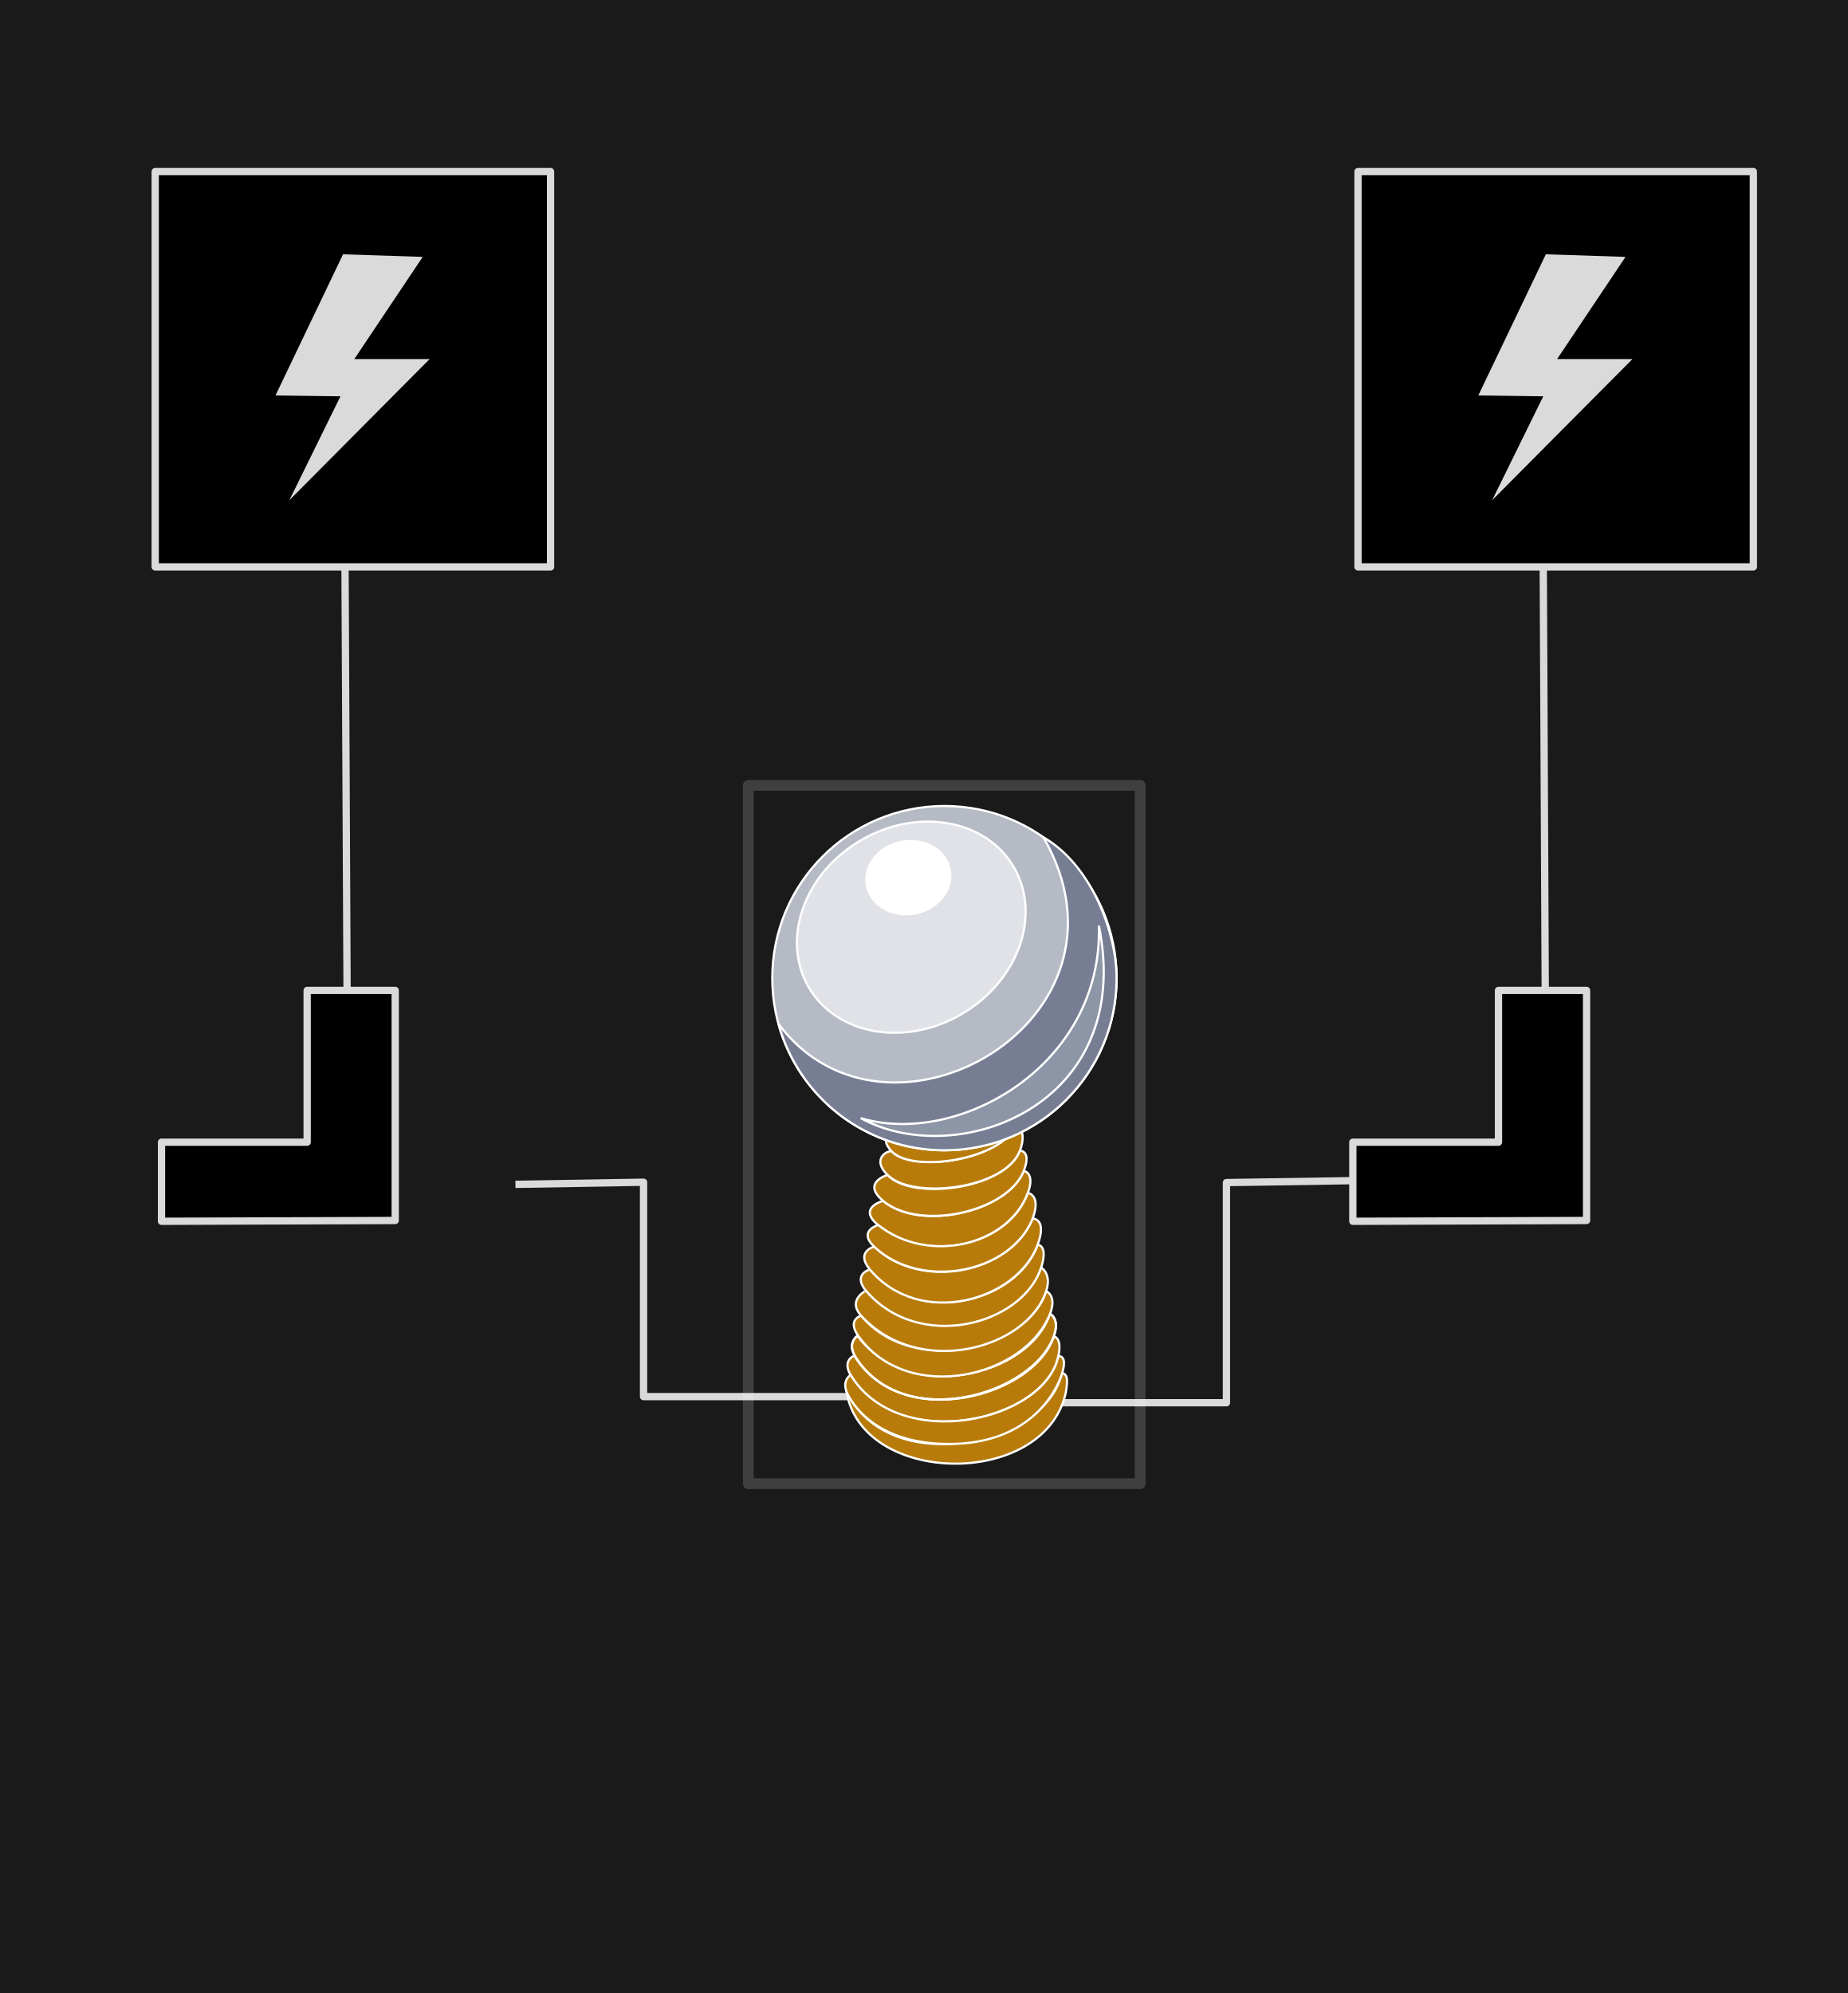
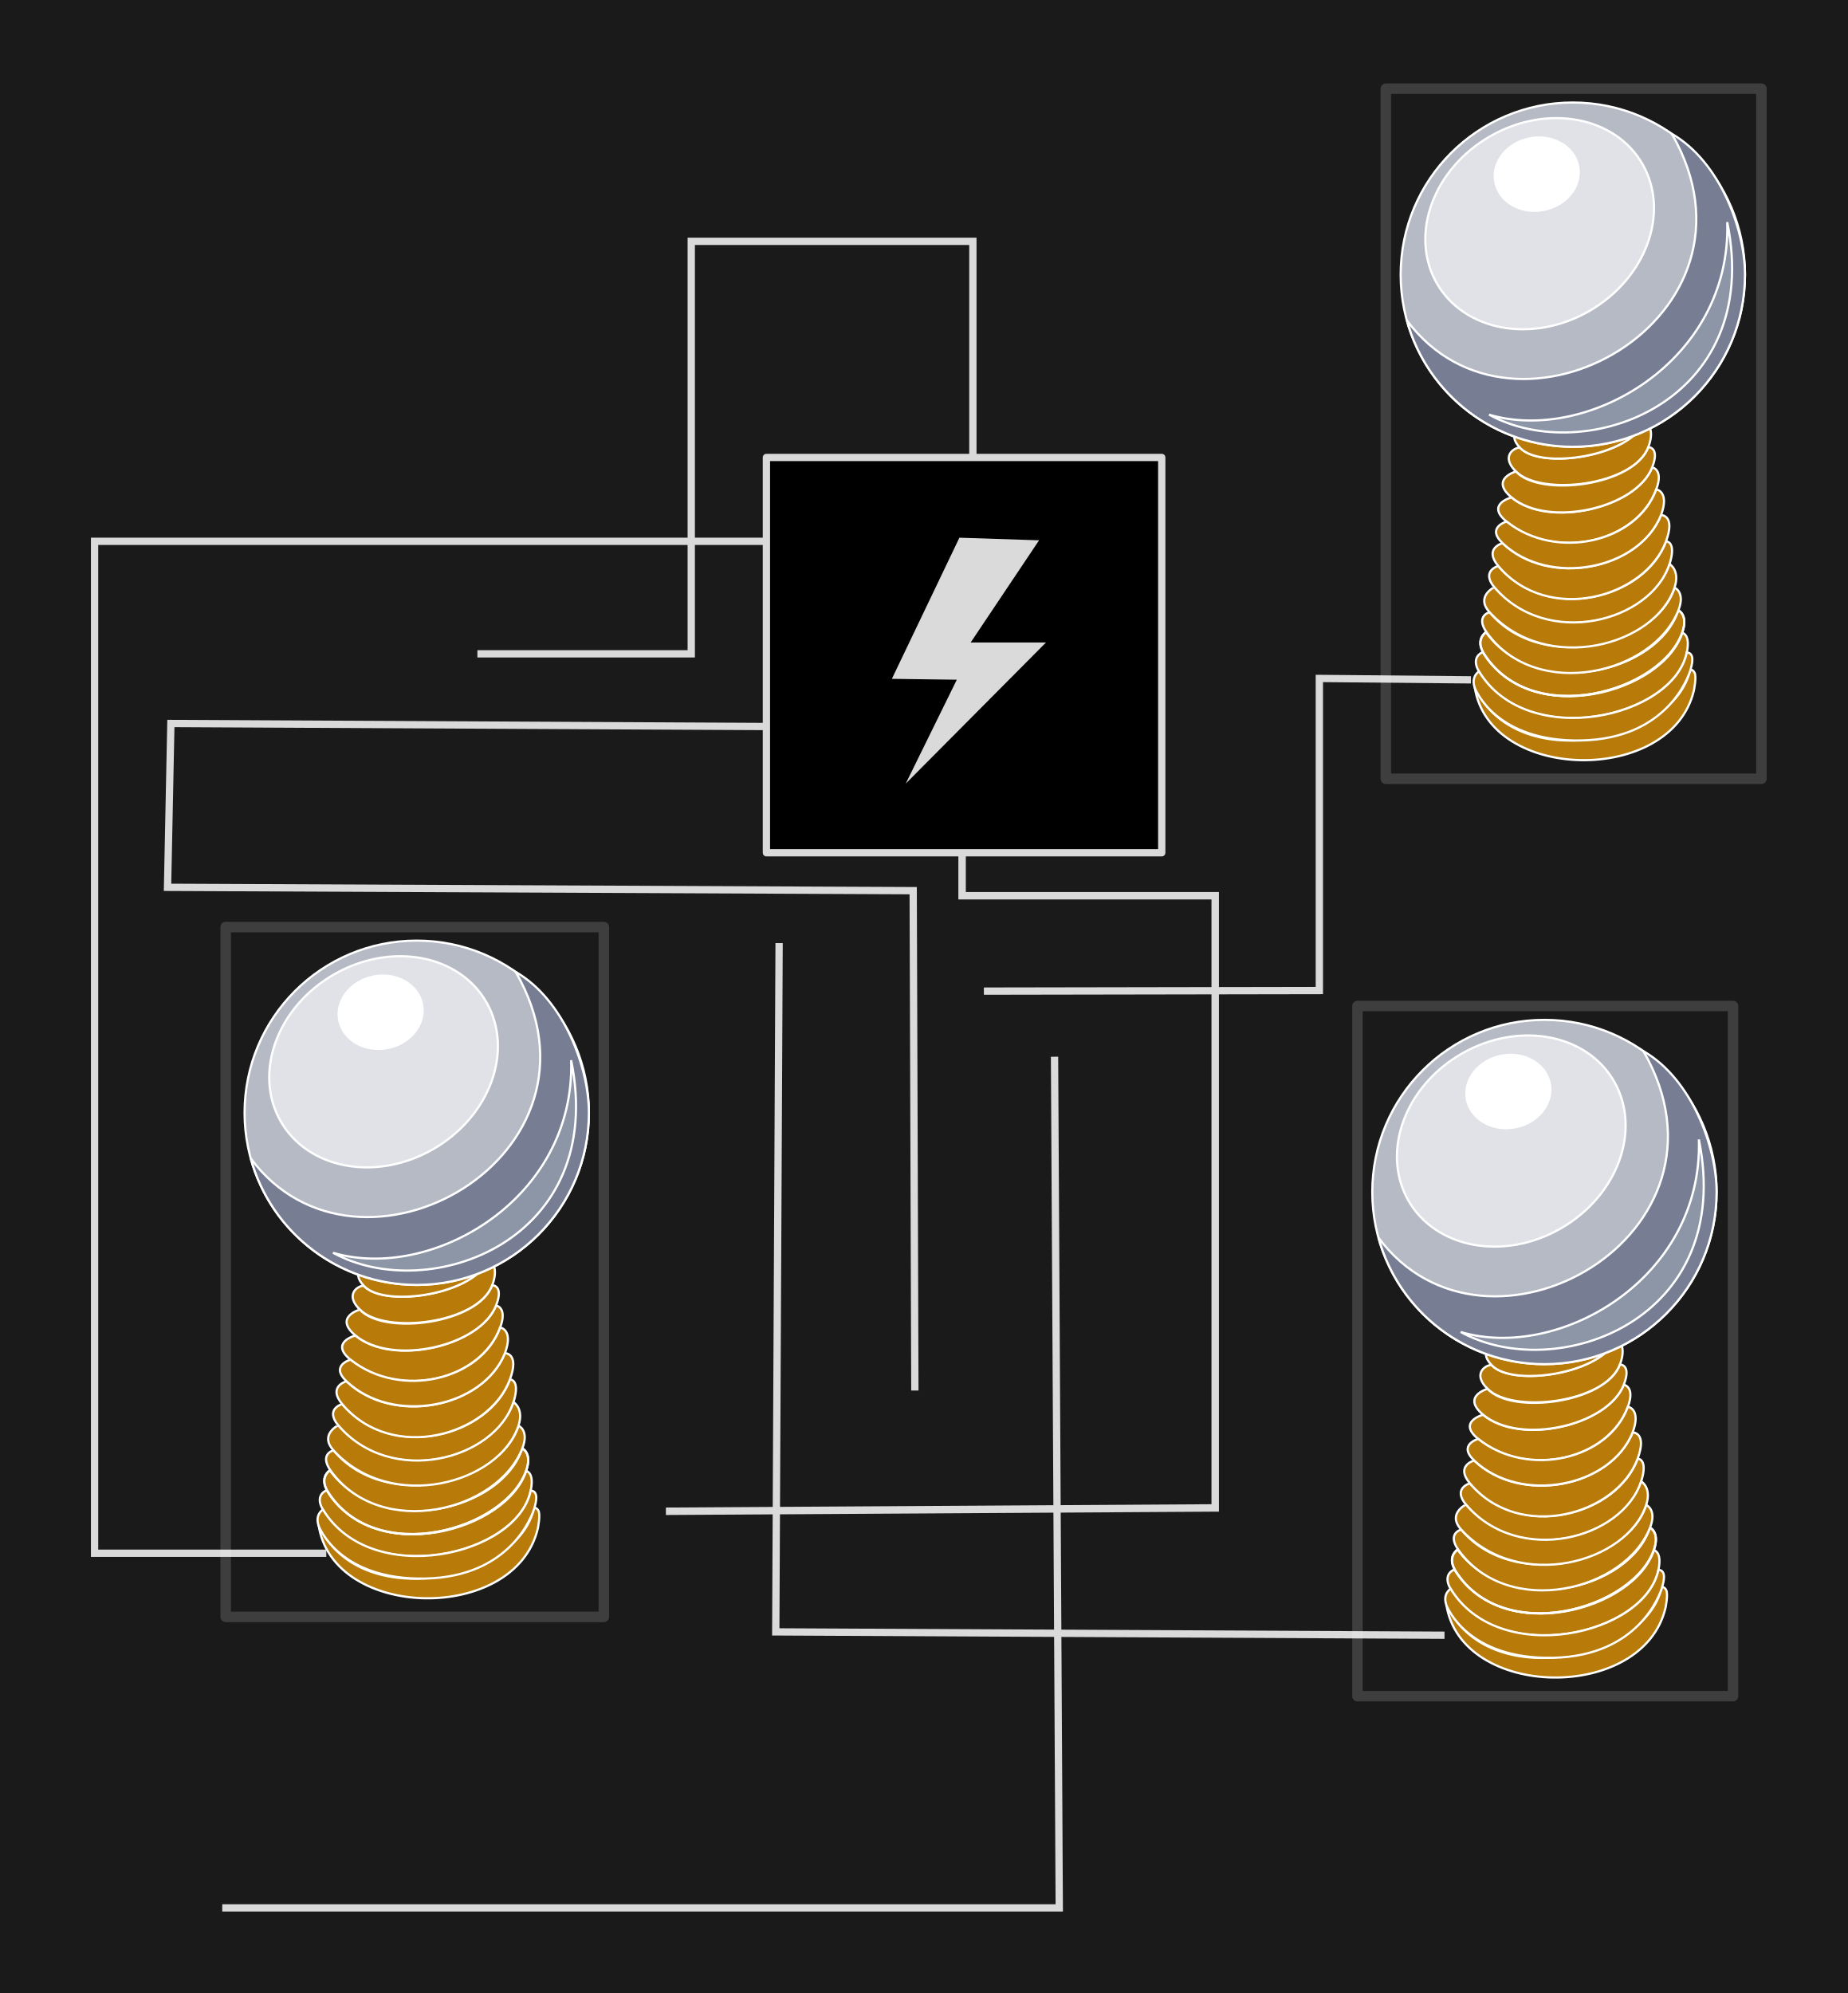
- <svg xmlns="http://www.w3.org/2000/svg" width="253.385" height="273.296" viewBox="0 0 253.385 273.296" preserveAspectRation="xMidYMid meet" id="svg2" version="1.1">
-   <defs id="defs4" />
-   <g id="layer2">
-     <rect style="color:#000000;clip-rule:nonzero;display:inline;overflow:visible;visibility:visible;opacity:1;isolation:auto;mix-blend-mode:normal;color-interpolation:sRGB;color-interpolation-filters:linearRGB;solid-color:#000000;solid-opacity:1;fill:#1a1a1a;fill-opacity:1;fill-rule:nonzero;stroke:none;stroke-width:1.459px;stroke-linecap:butt;stroke-linejoin:miter;stroke-miterlimit:4;stroke-dasharray:none;stroke-dashoffset:0;stroke-opacity:1;color-rendering:auto;image-rendering:auto;shape-rendering:auto;text-rendering:auto;enable-background:accumulate" id="rect4145" width="253.764" height="273.719" x="-0.094" y="-0.371" />
+ <svg xmlns="http://www.w3.org/2000/svg" width="253.385" height="273.296" viewBox="0 0 253.385 273.296" id="svg2" version="1.1">
+   <defs id="defs4">
+     <pattern y="0" x="0" height="6" width="6" patternUnits="userSpaceOnUse" id="EMFhbasepattern" />
+   </defs>
+   <g id="background">
+     <rect style="color:#000000;clip-rule:nonzero;display:inline;overflow:visible;visibility:visible;opacity:1;isolation:auto;mix-blend-mode:normal;color-interpolation:sRGB;color-interpolation-filters:linearRGB;solid-color:#000000;solid-opacity:1;fill:#1a1a1a;fill-opacity:1;fill-rule:nonzero;stroke:none;stroke-width:1.459px;stroke-linecap:butt;stroke-linejoin:miter;stroke-miterlimit:4;stroke-dasharray:none;stroke-dashoffset:0;stroke-opacity:1;color-rendering:auto;image-rendering:auto;shape-rendering:auto;text-rendering:auto;enable-background:accumulate" id="rect4145" width="253.764" height="273.719" x="-0.009" y="-0.078" />
  </g>
-   <g transform="translate(-40.68119,12.06823)" id="powerlines">
-     <path style="fill:none;fill-rule:evenodd;stroke:#dadada;stroke-width:1;stroke-linecap:butt;stroke-linejoin:round;stroke-miterlimit:4;stroke-dasharray:none;stroke-opacity:1" d="M 252.28,62.54 L 252.578,126.019" id="path4173" />
-     <path id="path3380" d="M 111.358,150.343 L 128.927,150.045 L 128.927,179.444 L 159.831,179.444" style="fill:none;fill-rule:evenodd;stroke:#dadada;stroke-width:1;stroke-linecap:butt;stroke-linejoin:round;stroke-miterlimit:4;stroke-dasharray:none;stroke-opacity:1" />
-     <path style="fill:none;fill-rule:evenodd;stroke:#dadada;stroke-width:1;stroke-linecap:butt;stroke-linejoin:round;stroke-miterlimit:4;stroke-dasharray:none;stroke-opacity:1" d="M 228.382,149.798 L 208.853,150.096 L 208.853,180.286 L 184.671,180.286" id="path3382" />
-     <path id="path3428" d="M 87.982,63.803 L 88.28,125.187" style="fill:none;fill-rule:evenodd;stroke:#dadada;stroke-width:1;stroke-linecap:butt;stroke-linejoin:round;stroke-miterlimit:4;stroke-dasharray:none;stroke-opacity:1" />
+   <g id="powerlines" powerlines="" transform="translate(0,2)" style="display:inline">
+     <path style="fill:none;fill-rule:evenodd;stroke:#dadada;stroke-width:1px;stroke-linecap:butt;stroke-linejoin:miter;stroke-opacity:1" d="m 133.402,66.031 0,-34.937 -38.617,0 0,56.564 -29.324,0" id="path4320" />
+     <path id="path4318" d="m 131.924,104.549 0,16.279 34.707,0 0,83.95 -75.323,0.459" style="fill:none;fill-rule:evenodd;stroke:#dadada;stroke-width:1.022px;stroke-linecap:butt;stroke-linejoin:miter;stroke-opacity:1" />
+     <path style="fill:none;fill-rule:evenodd;stroke:#dadada;stroke-width:1px;stroke-linecap:butt;stroke-linejoin:miter;stroke-opacity:1" d="m 125.447,188.682 -0.229,-68.546 -102.246,-0.459 0.459,-22.467 89.408,0.459" id="path4274" />
+     <path style="fill:none;fill-rule:evenodd;stroke:#dadada;stroke-width:1px;stroke-linecap:butt;stroke-linejoin:miter;stroke-opacity:1" d="m 30.476,259.625 114.771,0 -0.648,-116.716" id="path4276" />
+     <path style="fill:none;fill-rule:evenodd;stroke:#dadada;stroke-width:1px;stroke-linecap:butt;stroke-linejoin:miter;stroke-opacity:1" d="m 44.741,210.993 -31.773,0 0,-138.763 102.451,0" id="path4323" />
+     <path style="fill:none;fill-rule:evenodd;stroke:#dadada;stroke-width:1px;stroke-linecap:butt;stroke-linejoin:miter;stroke-opacity:1" d="M 201.699,91.225 180.91,91.035 l 0,42.796 -45.999,0.079" id="path4325" />
+     <path style="fill:none;fill-rule:evenodd;stroke:#dadada;stroke-width:1px;stroke-linecap:butt;stroke-linejoin:miter;stroke-opacity:1" d="m 198.074,222.236 -91.701,-0.459 0.459,-94.452" id="path4327" />
  </g>
-   <g transform="translate(120.5585,34.16972)" id="generators">
-     <rect y="-10.643" x="-99.276" height="54.209" width="54.209" id="rect4209" style="opacity:1;fill:#000000;fill-opacity:1;stroke:#dadada;stroke-width:1;stroke-linejoin:round;stroke-miterlimit:4;stroke-dasharray:none;stroke-dashoffset:0;stroke-opacity:1" />
-     <rect style="opacity:1;fill:#000000;fill-opacity:1;stroke:#dadada;stroke-width:1;stroke-linejoin:round;stroke-miterlimit:4;stroke-dasharray:none;stroke-dashoffset:0;stroke-opacity:1" id="rect4210" width="54.209" height="54.209" x="65.654" y="-10.643" />
+   <g transform="translate(114.5869,48.403)" id="generators">
+     <rect y="14.326" x="-9.495" height="54.208" width="54.208" id="rect4209" style="opacity:1;fill:#000000;fill-opacity:1;stroke:#dadada;stroke-width:1;stroke-linejoin:round;stroke-miterlimit:4;stroke-dasharray:none;stroke-dashoffset:0;stroke-opacity:1" />
  </g>
-   <g id="switches">
-     <path id="path4148-3" d="M 22.146,167.473 L 22.146,156.625 L 42.116,156.625 L 42.116,135.815 L 54.193,135.815 L 54.193,167.362 Z" style="fill:#000000;fill-opacity:1;fill-rule:evenodd;stroke:#dadada;stroke-width:1;stroke-linecap:butt;stroke-linejoin:round;stroke-miterlimit:4;stroke-dasharray:none;stroke-opacity:1" />
-     <path style="fill:#000000;fill-opacity:1;fill-rule:evenodd;stroke:#dadada;stroke-width:1;stroke-linecap:butt;stroke-linejoin:round;stroke-miterlimit:4;stroke-dasharray:none;stroke-opacity:1" d="M 185.503,167.473 L 185.503,156.625 L 205.473,156.625 L 205.473,135.815 L 217.55,135.815 L 217.55,167.362 Z" id="path4234" />
+   <g transform="translate(-85.73159,24.27616)" id="switches" />
+   <g id="decorations" style="display:inline">
+     <path style="fill:#dadada;fill-opacity:1;fill-rule:evenodd;stroke:none;stroke-width:1;stroke-linecap:butt;stroke-linejoin:miter;stroke-miterlimit:4;stroke-dasharray:none;stroke-opacity:1" d="m 131.555,73.734 10.925,0.356 -9.381,14.012 10.331,0 -19.237,19.356 7.006,-14.25 -8.906,-0.119 z" id="path4159" />
+     <g transform="matrix(0.4539065,0,0,0.4539065,-65.92331,66.46131)" id="g4243" style="stroke:#ffffff;stroke-width:0.661;stroke-miterlimit:4;stroke-dasharray:none;stroke-opacity:1">
+       <path id="path4245" d="m 241.495,314.36 c 12.636,27.178 60.536,16.32 65.002,-5.122 0,0 0.677,-0.508 1.376,0.699 0.72,1.228 -0.169,5.419 -0.169,5.419 -6.773,28.723 -61.891,27.792 -66.209,-0.995 z" style="fill:#b87b0a;fill-opacity:1;fill-rule:evenodd;stroke:#ffffff;stroke-width:0.661;stroke-linecap:butt;stroke-linejoin:miter;stroke-miterlimit:4;stroke-dasharray:none;stroke-opacity:1" />
+       <path id="path4247" d="m 305.566,303.904 c 0.614,-3.027 0.402,-5.271 -1.397,-6.011 -5.609,18.055 -45.762,29.464 -60.24,5.884 -2.159,0.953 -2.815,3.048 -1.164,5.842 14.351,24.172 58.801,13.928 62.801,-5.715 z" style="fill:#b87b0a;fill-opacity:1;fill-rule:evenodd;stroke:#ffffff;stroke-width:0.661;stroke-linecap:butt;stroke-linejoin:miter;stroke-miterlimit:4;stroke-dasharray:none;stroke-opacity:1" />
+       <path id="path4249" d="m 243.993,303.819 c 14.414,23.537 53.996,11.938 60.219,-5.99 1.863,-5.397 -1.249,-6.71 -1.249,-6.71 -6.117,18.88 -42.608,27.622 -58.06,6.646 0,0 -3.133,1.968 -0.931,5.948 z" style="fill:#b87b0a;fill-opacity:1;fill-rule:evenodd;stroke:#ffffff;stroke-width:0.661;stroke-miterlimit:4;stroke-dasharray:none;stroke-opacity:1" />
+       <path id="path4251" d="m 243.993,303.819 c 14.414,23.537 53.996,11.938 60.219,-5.99 1.863,-5.397 -1.249,-6.71 -1.249,-6.71 -6.117,18.88 -42.608,27.622 -58.06,6.646 0,0 -3.133,1.968 -0.931,5.948" style="fill:none;stroke:#ffffff;stroke-width:0.661;stroke-linecap:butt;stroke-linejoin:miter;stroke-miterlimit:4;stroke-dasharray:none;stroke-opacity:1" />
+       <path id="path4253" d="m 253.92,249.21 c 7.684,7.662 35.771,4.212 40.026,-7.345 2.392,-6.519 -1.291,-7.705 -1.291,-7.705 -4.043,10.372 -30.903,14.605 -37.401,7.98 -0.72,-0.635 -6.54,1.863 -1.333,7.07 z" style="fill:#b87b0a;fill-opacity:1;fill-rule:evenodd;stroke:#ffffff;stroke-width:0.661;stroke-linecap:butt;stroke-linejoin:miter;stroke-miterlimit:4;stroke-dasharray:none;stroke-opacity:1" />
+       <path id="path4255" d="m 245.983,291.733 c 15.727,18.796 50.419,10.012 55.88,-7.451 0,0 3.281,1.376 1.206,6.752 -7.408,19.177 -42.693,27.876 -57.869,6.943 -3.704,-5.122 0.783,-6.244 0.783,-6.244 z" style="fill:#b87b0a;fill-opacity:1;fill-rule:evenodd;stroke:#ffffff;stroke-width:0.661;stroke-linecap:butt;stroke-linejoin:miter;stroke-miterlimit:4;stroke-dasharray:none;stroke-opacity:1" />
+       <path id="path4257" d="m 247.358,284.134 c 15.473,18.965 47.519,10.562 53.001,-6.964 2.18,-6.921 -1.079,-6.858 -1.079,-6.858 -6.138,17.018 -35.369,25.167 -50.673,7.45 0,0 -5.27,1.418 -1.249,6.371 z" style="fill:#b87b0a;fill-opacity:1;fill-rule:evenodd;stroke:#ffffff;stroke-width:0.661;stroke-linecap:butt;stroke-linejoin:miter;stroke-miterlimit:4;stroke-dasharray:none;stroke-opacity:1" />
+       <path id="path4259" d="m 251.105,264.344 c 14.986,12.171 39.37,6.138 45.233,-9.716 2.265,-6.16 -1.249,-6.646 -1.249,-6.646 -4.847,12.319 -31.305,18.479 -42.481,9.059 0,0 -7.937,2.074 -1.503,7.303 z" style="fill:#b87b0a;fill-opacity:1;fill-rule:evenodd;stroke:#ffffff;stroke-width:0.661;stroke-linecap:butt;stroke-linejoin:miter;stroke-miterlimit:4;stroke-dasharray:none;stroke-opacity:1" />
+       <path id="path4261" d="m 292.655,234.16 c -4.043,10.372 -30.924,14.626 -37.401,7.98 -4.657,-4.763 1.164,-6.308 1.164,-6.308 6.731,9.313 30.903,5.016 36.237,-1.672 z" style="fill:#b87b0a;fill-opacity:1;fill-rule:evenodd;stroke:#ffffff;stroke-width:0.661;stroke-linecap:butt;stroke-linejoin:miter;stroke-miterlimit:4;stroke-dasharray:none;stroke-opacity:1" />
+       <path id="path4263" d="m 242.765,309.598 c 14.647,24.024 58.758,14.034 62.801,-5.715 2.582,0.169 1.503,3.873 1.143,5.165 -0.677,2.37 -7.154,20.849 -32.935,21.42 -26.099,0.572 -32.131,-15.621 -32.279,-15.896 -0.783,-2.328 -0.127,-3.873 1.27,-4.974 z" style="fill:#b87b0a;fill-opacity:1;fill-rule:evenodd;stroke:#ffffff;stroke-width:0.661;stroke-linecap:butt;stroke-linejoin:miter;stroke-miterlimit:4;stroke-dasharray:none;stroke-opacity:1" />
+       <path id="path4265" d="m 301.862,284.283 c 1.736,-5.228 -1.503,-7.112 -1.503,-7.112 -5.736,17.441 -36.914,25.739 -52.98,6.985 0.021,0.042 -5.736,2.836 -1.397,7.578 17.42,19.071 50.101,10.033 55.88,-7.451 z" style="fill:#b87b0a;fill-opacity:1;fill-rule:evenodd;stroke:#ffffff;stroke-width:0.661;stroke-linecap:butt;stroke-linejoin:miter;stroke-miterlimit:4;stroke-dasharray:none;stroke-opacity:1" />
+       <path id="path4267" d="m 248.607,277.763 c 15.092,17.907 44.365,9.504 50.673,-7.45 2.963,-8.001 -1.503,-7.938 -1.503,-7.938 -6.689,16.552 -33.866,21.971 -47.879,8.488 0,0 -5.8,1.566 -1.291,6.9 z" style="fill:#b87b0a;fill-opacity:1;fill-rule:evenodd;stroke:#ffffff;stroke-width:0.661;stroke-linecap:butt;stroke-linejoin:miter;stroke-miterlimit:4;stroke-dasharray:none;stroke-opacity:1" />
+       <path id="path4269" d="m 251.105,264.344 c 15.113,12.001 39.476,6.181 45.233,-9.716 0,0 4.106,0.593 1.439,7.747 -6.689,16.552 -33.761,21.865 -47.879,8.488 -5.038,-4.763 1.206,-6.519 1.206,-6.519 z" style="fill:#b87b0a;fill-opacity:1;fill-rule:evenodd;stroke:#ffffff;stroke-width:0.661;stroke-linecap:butt;stroke-linejoin:miter;stroke-miterlimit:4;stroke-dasharray:none;stroke-opacity:1" />
+       <path id="path4271" d="m 252.608,257.041 c 11.261,9.335 37.613,3.26 42.481,-9.059 2.434,-6.16 -1.143,-6.117 -1.143,-6.117 -4.233,11.557 -32.681,15.346 -40.026,7.345 0,0 -7.98,2.286 -1.312,7.832 z" style="fill:#b87b0a;fill-opacity:1;fill-rule:evenodd;stroke:#ffffff;stroke-width:0.661;stroke-linecap:butt;stroke-linejoin:miter;stroke-miterlimit:4;stroke-dasharray:none;stroke-opacity:1" />
+       <path id="path4273" d="m 323.134,189.753 c 0,28.723 -23.283,52.006 -52.006,52.006 -28.723,0 -52.006,-23.283 -52.006,-52.006 0,-28.723 23.283,-52.006 52.006,-52.006 28.723,0 52.006,23.283 52.006,52.006 z" style="fill:#b6bac5;fill-opacity:1;fill-rule:nonzero;stroke:#ffffff;stroke-width:0.661;stroke-linecap:butt;stroke-linejoin:miter;stroke-miterlimit:4;stroke-dasharray:none;stroke-opacity:1" />
+       <path id="path4275" d="m 275.997,200.802 c -17.209,9.842 -37.825,5.99 -46.058,-8.615 -8.213,-14.605 -0.931,-34.438 16.277,-44.28 17.208,-9.842 37.824,-5.99 46.058,8.615 8.213,14.605 0.931,34.438 -16.277,44.28 z" style="fill:#e0e2e7;fill-opacity:1;fill-rule:nonzero;stroke:#ffffff;stroke-width:0.661;stroke-linecap:butt;stroke-linejoin:miter;stroke-miterlimit:4;stroke-dasharray:none;stroke-opacity:1" />
+       <path id="path4277" d="m 262.239,170.216 c -6.9,1.291 -13.42,-2.498 -14.541,-8.488 -1.122,-5.969 3.598,-11.874 10.52,-13.166 6.9,-1.291 13.42,2.519 14.541,8.488 1.122,5.99 -3.598,11.874 -10.52,13.166 z" style="fill:#ffffff;fill-opacity:1;fill-rule:nonzero;stroke:#ffffff;stroke-width:0.661;stroke-linecap:butt;stroke-linejoin:miter;stroke-miterlimit:4;stroke-dasharray:none;stroke-opacity:1" />
+       <path id="path4279" d="m 301.037,147.208 c 31.834,55.372 -47.434,100.245 -80.052,56.345 6.202,22.564 26.733,38.206 50.144,38.206 28.723,0 52.006,-23.283 52.006,-52.006 0,-13.504 -7.472,-34.099 -22.098,-42.545 z" style="fill:#777e94;fill-opacity:1;fill-rule:evenodd;stroke:#ffffff;stroke-width:0.661;stroke-linecap:butt;stroke-linejoin:miter;stroke-miterlimit:4;stroke-dasharray:none;stroke-opacity:1" />
+       <path id="path4281" d="m 317.779,173.878 c 1.27,42.206 -42.439,66.971 -71.945,58.166 28.935,15.938 83.015,-3.556 71.945,-58.166 z" style="fill:#8d96a6;fill-opacity:1;fill-rule:evenodd;stroke:#ffffff;stroke-width:0.661;stroke-linecap:butt;stroke-linejoin:miter;stroke-miterlimit:4;stroke-dasharray:none;stroke-opacity:1" />
+     </g>
+     <g id="g4233" transform="matrix(0.4539065,0,0,0.4539065,88.70979,77.32767)" style="stroke:#ffffff;stroke-width:0.661;stroke-miterlimit:4;stroke-dasharray:none;stroke-opacity:1">
+       <path style="fill:#b87b0a;fill-opacity:1;fill-rule:evenodd;stroke:#ffffff;stroke-width:0.661;stroke-linecap:butt;stroke-linejoin:miter;stroke-miterlimit:4;stroke-dasharray:none;stroke-opacity:1" d="m 241.495,314.36 c 12.636,27.178 60.536,16.32 65.002,-5.122 0,0 0.677,-0.508 1.376,0.699 0.72,1.228 -0.169,5.419 -0.169,5.419 -6.773,28.723 -61.891,27.792 -66.209,-0.995 z" id="path4235" />
+       <path style="fill:#b87b0a;fill-opacity:1;fill-rule:evenodd;stroke:#ffffff;stroke-width:0.661;stroke-linecap:butt;stroke-linejoin:miter;stroke-miterlimit:4;stroke-dasharray:none;stroke-opacity:1" d="m 305.566,303.904 c 0.614,-3.027 0.402,-5.271 -1.397,-6.011 -5.609,18.055 -45.762,29.464 -60.24,5.884 -2.159,0.953 -2.815,3.048 -1.164,5.842 14.351,24.172 58.801,13.928 62.801,-5.715 z" id="path4237" />
+       <path style="fill:#b87b0a;fill-opacity:1;fill-rule:evenodd;stroke:#ffffff;stroke-width:0.661;stroke-miterlimit:4;stroke-dasharray:none;stroke-opacity:1" d="m 243.993,303.819 c 14.414,23.537 53.996,11.938 60.219,-5.99 1.863,-5.397 -1.249,-6.71 -1.249,-6.71 -6.117,18.88 -42.608,27.622 -58.06,6.646 0,0 -3.133,1.968 -0.931,5.948 z" id="path4239" />
+       <path style="fill:none;stroke:#ffffff;stroke-width:0.661;stroke-linecap:butt;stroke-linejoin:miter;stroke-miterlimit:4;stroke-dasharray:none;stroke-opacity:1" d="m 243.993,303.819 c 14.414,23.537 53.996,11.938 60.219,-5.99 1.863,-5.397 -1.249,-6.71 -1.249,-6.71 -6.117,18.88 -42.608,27.622 -58.06,6.646 0,0 -3.133,1.968 -0.931,5.948" id="path4241" />
+       <path style="fill:#b87b0a;fill-opacity:1;fill-rule:evenodd;stroke:#ffffff;stroke-width:0.661;stroke-linecap:butt;stroke-linejoin:miter;stroke-miterlimit:4;stroke-dasharray:none;stroke-opacity:1" d="m 253.92,249.21 c 7.684,7.662 35.771,4.212 40.026,-7.345 2.392,-6.519 -1.291,-7.705 -1.291,-7.705 -4.043,10.372 -30.903,14.605 -37.401,7.98 -0.72,-0.635 -6.54,1.863 -1.333,7.07 z" id="path4243" />
+       <path style="fill:#b87b0a;fill-opacity:1;fill-rule:evenodd;stroke:#ffffff;stroke-width:0.661;stroke-linecap:butt;stroke-linejoin:miter;stroke-miterlimit:4;stroke-dasharray:none;stroke-opacity:1" d="m 245.983,291.733 c 15.727,18.796 50.419,10.012 55.88,-7.451 0,0 3.281,1.376 1.206,6.752 -7.408,19.177 -42.693,27.876 -57.869,6.943 -3.704,-5.122 0.783,-6.244 0.783,-6.244 z" id="path4246" />
+       <path style="fill:#b87b0a;fill-opacity:1;fill-rule:evenodd;stroke:#ffffff;stroke-width:0.661;stroke-linecap:butt;stroke-linejoin:miter;stroke-miterlimit:4;stroke-dasharray:none;stroke-opacity:1" d="m 247.358,284.134 c 15.473,18.965 47.519,10.562 53.001,-6.964 2.18,-6.921 -1.079,-6.858 -1.079,-6.858 -6.138,17.018 -35.369,25.167 -50.673,7.45 0,0 -5.27,1.418 -1.249,6.371 z" id="path4248" />
+       <path style="fill:#b87b0a;fill-opacity:1;fill-rule:evenodd;stroke:#ffffff;stroke-width:0.661;stroke-linecap:butt;stroke-linejoin:miter;stroke-miterlimit:4;stroke-dasharray:none;stroke-opacity:1" d="m 251.105,264.344 c 14.986,12.171 39.37,6.138 45.233,-9.716 2.265,-6.16 -1.249,-6.646 -1.249,-6.646 -4.847,12.319 -31.305,18.479 -42.481,9.059 0,0 -7.937,2.074 -1.503,7.303 z" id="path4250" />
+       <path style="fill:#b87b0a;fill-opacity:1;fill-rule:evenodd;stroke:#ffffff;stroke-width:0.661;stroke-linecap:butt;stroke-linejoin:miter;stroke-miterlimit:4;stroke-dasharray:none;stroke-opacity:1" d="m 292.655,234.16 c -4.043,10.372 -30.924,14.626 -37.401,7.98 -4.657,-4.763 1.164,-6.308 1.164,-6.308 6.731,9.313 30.903,5.016 36.237,-1.672 z" id="path4252" />
+       <path style="fill:#b87b0a;fill-opacity:1;fill-rule:evenodd;stroke:#ffffff;stroke-width:0.661;stroke-linecap:butt;stroke-linejoin:miter;stroke-miterlimit:4;stroke-dasharray:none;stroke-opacity:1" d="m 242.765,309.598 c 14.647,24.024 58.758,14.034 62.801,-5.715 2.582,0.169 1.503,3.873 1.143,5.165 -0.677,2.37 -7.154,20.849 -32.935,21.42 -26.099,0.572 -32.131,-15.621 -32.279,-15.896 -0.783,-2.328 -0.127,-3.873 1.27,-4.974 z" id="path4254" />
+       <path style="fill:#b87b0a;fill-opacity:1;fill-rule:evenodd;stroke:#ffffff;stroke-width:0.661;stroke-linecap:butt;stroke-linejoin:miter;stroke-miterlimit:4;stroke-dasharray:none;stroke-opacity:1" d="m 301.862,284.283 c 1.736,-5.228 -1.503,-7.112 -1.503,-7.112 -5.736,17.441 -36.914,25.739 -52.98,6.985 0.021,0.042 -5.736,2.836 -1.397,7.578 17.42,19.071 50.101,10.033 55.88,-7.451 z" id="path4256" />
+       <path style="fill:#b87b0a;fill-opacity:1;fill-rule:evenodd;stroke:#ffffff;stroke-width:0.661;stroke-linecap:butt;stroke-linejoin:miter;stroke-miterlimit:4;stroke-dasharray:none;stroke-opacity:1" d="m 248.607,277.763 c 15.092,17.907 44.365,9.504 50.673,-7.45 2.963,-8.001 -1.503,-7.938 -1.503,-7.938 -6.689,16.552 -33.866,21.971 -47.879,8.488 0,0 -5.8,1.566 -1.291,6.9 z" id="path4258" />
+       <path style="fill:#b87b0a;fill-opacity:1;fill-rule:evenodd;stroke:#ffffff;stroke-width:0.661;stroke-linecap:butt;stroke-linejoin:miter;stroke-miterlimit:4;stroke-dasharray:none;stroke-opacity:1" d="m 251.105,264.344 c 15.113,12.001 39.476,6.181 45.233,-9.716 0,0 4.106,0.593 1.439,7.747 -6.689,16.552 -33.761,21.865 -47.879,8.488 -5.038,-4.763 1.206,-6.519 1.206,-6.519 z" id="path4260" />
+       <path style="fill:#b87b0a;fill-opacity:1;fill-rule:evenodd;stroke:#ffffff;stroke-width:0.661;stroke-linecap:butt;stroke-linejoin:miter;stroke-miterlimit:4;stroke-dasharray:none;stroke-opacity:1" d="m 252.608,257.041 c 11.261,9.335 37.613,3.26 42.481,-9.059 2.434,-6.16 -1.143,-6.117 -1.143,-6.117 -4.233,11.557 -32.681,15.346 -40.026,7.345 0,0 -7.98,2.286 -1.312,7.832 z" id="path4262" />
+       <path style="fill:#b6bac5;fill-opacity:1;fill-rule:nonzero;stroke:#ffffff;stroke-width:0.661;stroke-linecap:butt;stroke-linejoin:miter;stroke-miterlimit:4;stroke-dasharray:none;stroke-opacity:1" d="m 323.134,189.753 c 0,28.723 -23.283,52.006 -52.006,52.006 -28.723,0 -52.006,-23.283 -52.006,-52.006 0,-28.723 23.283,-52.006 52.006,-52.006 28.723,0 52.006,23.283 52.006,52.006 z" id="path4264" />
+       <path style="fill:#e0e2e7;fill-opacity:1;fill-rule:nonzero;stroke:#ffffff;stroke-width:0.661;stroke-linecap:butt;stroke-linejoin:miter;stroke-miterlimit:4;stroke-dasharray:none;stroke-opacity:1" d="m 275.997,200.802 c -17.209,9.842 -37.825,5.99 -46.058,-8.615 -8.213,-14.605 -0.931,-34.438 16.277,-44.28 17.208,-9.842 37.824,-5.99 46.058,8.615 8.213,14.605 0.931,34.438 -16.277,44.28 z" id="path4266" />
+       <path style="fill:#ffffff;fill-opacity:1;fill-rule:nonzero;stroke:#ffffff;stroke-width:0.661;stroke-linecap:butt;stroke-linejoin:miter;stroke-miterlimit:4;stroke-dasharray:none;stroke-opacity:1" d="m 262.239,170.216 c -6.9,1.291 -13.42,-2.498 -14.541,-8.488 -1.122,-5.969 3.598,-11.874 10.52,-13.166 6.9,-1.291 13.42,2.519 14.541,8.488 1.122,5.99 -3.598,11.874 -10.52,13.166 z" id="path4268" />
+       <path style="fill:#777e94;fill-opacity:1;fill-rule:evenodd;stroke:#ffffff;stroke-width:0.661;stroke-linecap:butt;stroke-linejoin:miter;stroke-miterlimit:4;stroke-dasharray:none;stroke-opacity:1" d="m 301.037,147.208 c 31.834,55.372 -47.434,100.245 -80.052,56.345 6.202,22.564 26.733,38.206 50.144,38.206 28.723,0 52.006,-23.283 52.006,-52.006 0,-13.504 -7.472,-34.099 -22.098,-42.545 z" id="path4270" />
+       <path style="fill:#8d96a6;fill-opacity:1;fill-rule:evenodd;stroke:#ffffff;stroke-width:0.661;stroke-linecap:butt;stroke-linejoin:miter;stroke-miterlimit:4;stroke-dasharray:none;stroke-opacity:1" d="m 317.779,173.878 c 1.27,42.206 -42.439,66.971 -71.945,58.166 28.935,15.938 83.015,-3.556 71.945,-58.166 z" id="path4272" />
+     </g>
+     <g style="stroke:#ffffff;stroke-width:0.661;stroke-miterlimit:4;stroke-dasharray:none;stroke-opacity:1" transform="matrix(0.4539065,0,0,0.4539065,92.60033,-48.46638)" id="g4280">
+       <path id="path4282" d="m 241.495,314.36 c 12.636,27.178 60.536,16.32 65.002,-5.122 0,0 0.677,-0.508 1.376,0.699 0.72,1.228 -0.169,5.419 -0.169,5.419 -6.773,28.723 -61.891,27.792 -66.209,-0.995 z" style="fill:#b87b0a;fill-opacity:1;fill-rule:evenodd;stroke:#ffffff;stroke-width:0.661;stroke-linecap:butt;stroke-linejoin:miter;stroke-miterlimit:4;stroke-dasharray:none;stroke-opacity:1" />
+       <path id="path4284" d="m 305.566,303.904 c 0.614,-3.027 0.402,-5.271 -1.397,-6.011 -5.609,18.055 -45.762,29.464 -60.24,5.884 -2.159,0.953 -2.815,3.048 -1.164,5.842 14.351,24.172 58.801,13.928 62.801,-5.715 z" style="fill:#b87b0a;fill-opacity:1;fill-rule:evenodd;stroke:#ffffff;stroke-width:0.661;stroke-linecap:butt;stroke-linejoin:miter;stroke-miterlimit:4;stroke-dasharray:none;stroke-opacity:1" />
+       <path id="path4286" d="m 243.993,303.819 c 14.414,23.537 53.996,11.938 60.219,-5.99 1.863,-5.397 -1.249,-6.71 -1.249,-6.71 -6.117,18.88 -42.608,27.622 -58.06,6.646 0,0 -3.133,1.968 -0.931,5.948 z" style="fill:#b87b0a;fill-opacity:1;fill-rule:evenodd;stroke:#ffffff;stroke-width:0.661;stroke-miterlimit:4;stroke-dasharray:none;stroke-opacity:1" />
+       <path id="path4288" d="m 243.993,303.819 c 14.414,23.537 53.996,11.938 60.219,-5.99 1.863,-5.397 -1.249,-6.71 -1.249,-6.71 -6.117,18.88 -42.608,27.622 -58.06,6.646 0,0 -3.133,1.968 -0.931,5.948" style="fill:none;stroke:#ffffff;stroke-width:0.661;stroke-linecap:butt;stroke-linejoin:miter;stroke-miterlimit:4;stroke-dasharray:none;stroke-opacity:1" />
+       <path id="path4290" d="m 253.92,249.21 c 7.684,7.662 35.771,4.212 40.026,-7.345 2.392,-6.519 -1.291,-7.705 -1.291,-7.705 -4.043,10.372 -30.903,14.605 -37.401,7.98 -0.72,-0.635 -6.54,1.863 -1.333,7.07 z" style="fill:#b87b0a;fill-opacity:1;fill-rule:evenodd;stroke:#ffffff;stroke-width:0.661;stroke-linecap:butt;stroke-linejoin:miter;stroke-miterlimit:4;stroke-dasharray:none;stroke-opacity:1" />
+       <path id="path4292" d="m 245.983,291.733 c 15.727,18.796 50.419,10.012 55.88,-7.451 0,0 3.281,1.376 1.206,6.752 -7.408,19.177 -42.693,27.876 -57.869,6.943 -3.704,-5.122 0.783,-6.244 0.783,-6.244 z" style="fill:#b87b0a;fill-opacity:1;fill-rule:evenodd;stroke:#ffffff;stroke-width:0.661;stroke-linecap:butt;stroke-linejoin:miter;stroke-miterlimit:4;stroke-dasharray:none;stroke-opacity:1" />
+       <path id="path4294" d="m 247.358,284.134 c 15.473,18.965 47.519,10.562 53.001,-6.964 2.18,-6.921 -1.079,-6.858 -1.079,-6.858 -6.138,17.018 -35.369,25.167 -50.673,7.45 0,0 -5.27,1.418 -1.249,6.371 z" style="fill:#b87b0a;fill-opacity:1;fill-rule:evenodd;stroke:#ffffff;stroke-width:0.661;stroke-linecap:butt;stroke-linejoin:miter;stroke-miterlimit:4;stroke-dasharray:none;stroke-opacity:1" />
+       <path id="path4296" d="m 251.105,264.344 c 14.986,12.171 39.37,6.138 45.233,-9.716 2.265,-6.16 -1.249,-6.646 -1.249,-6.646 -4.847,12.319 -31.305,18.479 -42.481,9.059 0,0 -7.937,2.074 -1.503,7.303 z" style="fill:#b87b0a;fill-opacity:1;fill-rule:evenodd;stroke:#ffffff;stroke-width:0.661;stroke-linecap:butt;stroke-linejoin:miter;stroke-miterlimit:4;stroke-dasharray:none;stroke-opacity:1" />
+       <path id="path4298" d="m 292.655,234.16 c -4.043,10.372 -30.924,14.626 -37.401,7.98 -4.657,-4.763 1.164,-6.308 1.164,-6.308 6.731,9.313 30.903,5.016 36.237,-1.672 z" style="fill:#b87b0a;fill-opacity:1;fill-rule:evenodd;stroke:#ffffff;stroke-width:0.661;stroke-linecap:butt;stroke-linejoin:miter;stroke-miterlimit:4;stroke-dasharray:none;stroke-opacity:1" />
+       <path id="path4300" d="m 242.765,309.598 c 14.647,24.024 58.758,14.034 62.801,-5.715 2.582,0.169 1.503,3.873 1.143,5.165 -0.677,2.37 -7.154,20.849 -32.935,21.42 -26.099,0.572 -32.131,-15.621 -32.279,-15.896 -0.783,-2.328 -0.127,-3.873 1.27,-4.974 z" style="fill:#b87b0a;fill-opacity:1;fill-rule:evenodd;stroke:#ffffff;stroke-width:0.661;stroke-linecap:butt;stroke-linejoin:miter;stroke-miterlimit:4;stroke-dasharray:none;stroke-opacity:1" />
+       <path id="path4302" d="m 301.862,284.283 c 1.736,-5.228 -1.503,-7.112 -1.503,-7.112 -5.736,17.441 -36.914,25.739 -52.98,6.985 0.021,0.042 -5.736,2.836 -1.397,7.578 17.42,19.071 50.101,10.033 55.88,-7.451 z" style="fill:#b87b0a;fill-opacity:1;fill-rule:evenodd;stroke:#ffffff;stroke-width:0.661;stroke-linecap:butt;stroke-linejoin:miter;stroke-miterlimit:4;stroke-dasharray:none;stroke-opacity:1" />
+       <path id="path4304" d="m 248.607,277.763 c 15.092,17.907 44.365,9.504 50.673,-7.45 2.963,-8.001 -1.503,-7.938 -1.503,-7.938 -6.689,16.552 -33.866,21.971 -47.879,8.488 0,0 -5.8,1.566 -1.291,6.9 z" style="fill:#b87b0a;fill-opacity:1;fill-rule:evenodd;stroke:#ffffff;stroke-width:0.661;stroke-linecap:butt;stroke-linejoin:miter;stroke-miterlimit:4;stroke-dasharray:none;stroke-opacity:1" />
+       <path id="path4306" d="m 251.105,264.344 c 15.113,12.001 39.476,6.181 45.233,-9.716 0,0 4.106,0.593 1.439,7.747 -6.689,16.552 -33.761,21.865 -47.879,8.488 -5.038,-4.763 1.206,-6.519 1.206,-6.519 z" style="fill:#b87b0a;fill-opacity:1;fill-rule:evenodd;stroke:#ffffff;stroke-width:0.661;stroke-linecap:butt;stroke-linejoin:miter;stroke-miterlimit:4;stroke-dasharray:none;stroke-opacity:1" />
+       <path id="path4308" d="m 252.608,257.041 c 11.261,9.335 37.613,3.26 42.481,-9.059 2.434,-6.16 -1.143,-6.117 -1.143,-6.117 -4.233,11.557 -32.681,15.346 -40.026,7.345 0,0 -7.98,2.286 -1.312,7.832 z" style="fill:#b87b0a;fill-opacity:1;fill-rule:evenodd;stroke:#ffffff;stroke-width:0.661;stroke-linecap:butt;stroke-linejoin:miter;stroke-miterlimit:4;stroke-dasharray:none;stroke-opacity:1" />
+       <path id="path4310" d="m 323.134,189.753 c 0,28.723 -23.283,52.006 -52.006,52.006 -28.723,0 -52.006,-23.283 -52.006,-52.006 0,-28.723 23.283,-52.006 52.006,-52.006 28.723,0 52.006,23.283 52.006,52.006 z" style="fill:#b6bac5;fill-opacity:1;fill-rule:nonzero;stroke:#ffffff;stroke-width:0.661;stroke-linecap:butt;stroke-linejoin:miter;stroke-miterlimit:4;stroke-dasharray:none;stroke-opacity:1" />
+       <path id="path4312" d="m 275.997,200.802 c -17.209,9.842 -37.825,5.99 -46.058,-8.615 -8.213,-14.605 -0.931,-34.438 16.277,-44.28 17.208,-9.842 37.824,-5.99 46.058,8.615 8.213,14.605 0.931,34.438 -16.277,44.28 z" style="fill:#e0e2e7;fill-opacity:1;fill-rule:nonzero;stroke:#ffffff;stroke-width:0.661;stroke-linecap:butt;stroke-linejoin:miter;stroke-miterlimit:4;stroke-dasharray:none;stroke-opacity:1" />
+       <path id="path4314" d="m 262.239,170.216 c -6.9,1.291 -13.42,-2.498 -14.541,-8.488 -1.122,-5.969 3.598,-11.874 10.52,-13.166 6.9,-1.291 13.42,2.519 14.541,8.488 1.122,5.99 -3.598,11.874 -10.52,13.166 z" style="fill:#ffffff;fill-opacity:1;fill-rule:nonzero;stroke:#ffffff;stroke-width:0.661;stroke-linecap:butt;stroke-linejoin:miter;stroke-miterlimit:4;stroke-dasharray:none;stroke-opacity:1" />
+       <path id="path4316" d="m 301.037,147.208 c 31.834,55.372 -47.434,100.245 -80.052,56.345 6.202,22.564 26.733,38.206 50.144,38.206 28.723,0 52.006,-23.283 52.006,-52.006 0,-13.504 -7.472,-34.099 -22.098,-42.545 z" style="fill:#777e94;fill-opacity:1;fill-rule:evenodd;stroke:#ffffff;stroke-width:0.661;stroke-linecap:butt;stroke-linejoin:miter;stroke-miterlimit:4;stroke-dasharray:none;stroke-opacity:1" />
+       <path id="path4319" d="m 317.779,173.878 c 1.27,42.206 -42.439,66.971 -71.945,58.166 28.935,15.938 83.015,-3.556 71.945,-58.166 z" style="fill:#8d96a6;fill-opacity:1;fill-rule:evenodd;stroke:#ffffff;stroke-width:0.661;stroke-linecap:butt;stroke-linejoin:miter;stroke-miterlimit:4;stroke-dasharray:none;stroke-opacity:1" />
+     </g>
  </g>
-   <g id="layer1">
-     <g transform="matrix(0.453906,0,0,0.453906,6.43623,48.0016)" id="g4243-6" style="stroke:#ffffff;stroke-width:0.661;stroke-miterlimit:4;stroke-dasharray:none;stroke-opacity:1">
-       <path id="path4245-3" d="M 241.495,314.36 C 254.132,341.538 302.032,330.68 306.498,309.238 C 306.498,309.238 307.175,308.73 307.874,309.936 C 308.593,311.164 307.704,315.355 307.704,315.355 C 300.931,344.078 245.813,343.147 241.495,314.36 Z" style="fill:#b87b0a;fill-opacity:1;fill-rule:evenodd;stroke:#ffffff;stroke-width:0.661;stroke-linecap:butt;stroke-linejoin:miter;stroke-miterlimit:4;stroke-dasharray:none;stroke-opacity:1" />
-       <path id="path4247-5" d="M 305.566,303.904 C 306.18,300.877 305.969,298.634 304.169,297.893 C 298.56,315.948 258.407,327.356 243.929,303.777 C 241.771,304.73 241.114,306.825 242.765,309.619 C 257.116,333.791 301.566,323.546 305.566,303.904 Z" style="fill:#b87b0a;fill-opacity:1;fill-rule:evenodd;stroke:#ffffff;stroke-width:0.661;stroke-linecap:butt;stroke-linejoin:miter;stroke-miterlimit:4;stroke-dasharray:none;stroke-opacity:1" />
-       <path id="path4249-3" d="M 243.993,303.819 C 258.407,327.356 297.989,315.757 304.212,297.829 C 306.074,292.432 302.963,291.119 302.963,291.119 C 296.846,310 260.355,318.742 244.903,297.766 C 244.903,297.766 241.771,299.734 243.972,303.714 Z" style="fill:#b87b0a;fill-opacity:1;fill-rule:evenodd;stroke:#ffffff;stroke-width:0.661;stroke-miterlimit:4;stroke-dasharray:none;stroke-opacity:1" />
-       <path id="path4251-55" d="M 243.993,303.819 C 258.407,327.356 297.989,315.757 304.212,297.829 C 306.074,292.432 302.963,291.119 302.963,291.119 C 296.846,310 260.355,318.742 244.903,297.766 C 244.903,297.766 241.771,299.734 243.972,303.714" style="fill:none;stroke:#ffffff;stroke-width:0.661;stroke-linecap:butt;stroke-linejoin:miter;stroke-miterlimit:4;stroke-dasharray:none;stroke-opacity:1" />
-       <path id="path4253-0" d="M 253.92,249.21 C 261.604,256.872 289.691,253.422 293.946,241.865 C 296.338,235.346 292.655,234.16 292.655,234.16 C 288.612,244.532 261.752,248.765 255.254,242.14 C 254.534,241.505 248.713,244.003 253.92,249.21 Z" style="fill:#b87b0a;fill-opacity:1;fill-rule:evenodd;stroke:#ffffff;stroke-width:0.661;stroke-linecap:butt;stroke-linejoin:miter;stroke-miterlimit:4;stroke-dasharray:none;stroke-opacity:1" />
-       <path id="path4255-3" d="M 245.983,291.733 C 261.709,310.529 296.401,301.745 301.862,284.283 C 301.862,284.283 305.143,285.658 303.069,291.035 C 295.66,310.211 260.376,318.911 245.199,297.977 C 241.495,292.855 245.983,291.733 245.983,291.733 Z" style="fill:#b87b0a;fill-opacity:1;fill-rule:evenodd;stroke:#ffffff;stroke-width:0.661;stroke-linecap:butt;stroke-linejoin:miter;stroke-miterlimit:4;stroke-dasharray:none;stroke-opacity:1" />
-       <path id="path4257-3" d="M 247.358,284.134 C 262.831,303.1 294.877,294.697 300.359,277.171 C 302.54,270.249 299.28,270.313 299.28,270.313 C 293.142,287.331 263.911,295.48 248.607,277.763 C 248.607,277.763 243.337,279.181 247.358,284.134 Z" style="fill:#b87b0a;fill-opacity:1;fill-rule:evenodd;stroke:#ffffff;stroke-width:0.661;stroke-linecap:butt;stroke-linejoin:miter;stroke-miterlimit:4;stroke-dasharray:none;stroke-opacity:1" />
-       <path id="path4259-41" d="M 251.105,264.344 C 266.091,276.514 290.475,270.482 296.338,254.628 C 298.603,248.469 295.089,247.982 295.089,247.982 C 290.242,260.301 263.784,266.461 252.608,257.041 C 252.608,257.041 244.67,259.116 251.105,264.344 Z" style="fill:#b87b0a;fill-opacity:1;fill-rule:evenodd;stroke:#ffffff;stroke-width:0.661;stroke-linecap:butt;stroke-linejoin:miter;stroke-miterlimit:4;stroke-dasharray:none;stroke-opacity:1" />
-       <path id="path4261-4" d="M 292.655,234.16 C 288.612,244.532 261.731,248.786 255.254,242.14 C 250.597,237.378 256.418,235.832 256.418,235.832 C 263.149,245.146 287.321,240.849 292.655,234.16 Z" style="fill:#b87b0a;fill-opacity:1;fill-rule:evenodd;stroke:#ffffff;stroke-width:0.661;stroke-linecap:butt;stroke-linejoin:miter;stroke-miterlimit:4;stroke-dasharray:none;stroke-opacity:1" />
-       <path id="path4263-5" d="M 242.765,309.598 C 257.413,333.622 301.524,323.631 305.566,303.883 C 308.149,304.052 307.069,307.756 306.709,309.048 C 306.032,311.418 299.555,329.896 273.774,330.468 C 247.676,331.039 241.644,314.847 241.495,314.572 C 240.712,312.243 241.368,310.698 242.765,309.598 Z" style="fill:#b87b0a;fill-opacity:1;fill-rule:evenodd;stroke:#ffffff;stroke-width:0.661;stroke-linecap:butt;stroke-linejoin:miter;stroke-miterlimit:4;stroke-dasharray:none;stroke-opacity:1" />
-       <path id="path4265-2" d="M 301.862,284.283 C 303.598,279.054 300.359,277.171 300.359,277.171 C 294.623,294.612 263.445,302.909 247.38,284.156 C 247.401,284.198 241.644,286.992 245.983,291.733 C 263.403,310.804 296.084,301.766 301.862,284.283 Z" style="fill:#b87b0a;fill-opacity:1;fill-rule:evenodd;stroke:#ffffff;stroke-width:0.661;stroke-linecap:butt;stroke-linejoin:miter;stroke-miterlimit:4;stroke-dasharray:none;stroke-opacity:1" />
-       <path id="path4267-3" d="M 248.607,277.763 C 263.699,295.67 292.972,287.267 299.28,270.313 C 302.243,262.312 297.777,262.375 297.777,262.375 C 291.088,278.927 263.911,284.346 249.898,270.863 C 249.898,270.863 244.099,272.429 248.607,277.763 Z" style="fill:#b87b0a;fill-opacity:1;fill-rule:evenodd;stroke:#ffffff;stroke-width:0.661;stroke-linecap:butt;stroke-linejoin:miter;stroke-miterlimit:4;stroke-dasharray:none;stroke-opacity:1" />
-       <path id="path4269-7" d="M 251.105,264.344 C 266.218,276.345 290.58,270.525 296.338,254.628 C 296.338,254.628 300.444,255.221 297.777,262.375 C 291.088,278.927 264.017,284.24 249.898,270.863 C 244.861,266.101 251.105,264.344 251.105,264.344 Z" style="fill:#b87b0a;fill-opacity:1;fill-rule:evenodd;stroke:#ffffff;stroke-width:0.661;stroke-linecap:butt;stroke-linejoin:miter;stroke-miterlimit:4;stroke-dasharray:none;stroke-opacity:1" />
-       <path id="path4271-5" d="M 252.608,257.041 C 263.868,266.376 290.221,260.301 295.089,247.982 C 297.523,241.823 293.946,241.865 293.946,241.865 C 289.713,253.422 261.265,257.211 253.92,249.21 C 253.92,249.21 245.94,251.496 252.608,257.041 Z" style="fill:#b87b0a;fill-opacity:1;fill-rule:evenodd;stroke:#ffffff;stroke-width:0.661;stroke-linecap:butt;stroke-linejoin:miter;stroke-miterlimit:4;stroke-dasharray:none;stroke-opacity:1" />
-       <path id="path4273-3" d="M 323.134,189.753 C 323.134,218.476 299.851,241.759 271.129,241.759 C 242.406,241.759 219.122,218.476 219.122,189.753 C 219.122,161.03 242.406,137.747 271.129,137.747 C 299.851,137.747 323.134,161.03 323.134,189.753 Z" style="fill:#b6bac5;fill-opacity:1;fill-rule:nonzero;stroke:#ffffff;stroke-width:0.661;stroke-linecap:butt;stroke-linejoin:miter;stroke-miterlimit:4;stroke-dasharray:none;stroke-opacity:1" />
-       <path id="path4275-7" d="M 275.997,200.802 C 258.788,210.644 238.172,206.792 229.938,192.187 C 221.726,177.582 229.007,157.749 246.215,147.907 C 263.424,138.064 284.04,141.917 292.274,156.522 C 300.486,171.126 293.205,190.96 275.997,200.802 Z" style="fill:#e0e2e7;fill-opacity:1;fill-rule:nonzero;stroke:#ffffff;stroke-width:0.661;stroke-linecap:butt;stroke-linejoin:miter;stroke-miterlimit:4;stroke-dasharray:none;stroke-opacity:1" />
-       <path id="path4277-3" d="M 262.239,170.216 C 255.338,171.507 248.819,167.719 247.697,161.729 C 246.575,155.76 251.295,149.854 258.217,148.563 C 265.117,147.272 271.637,151.082 272.758,157.051 C 273.88,163.041 269.16,168.925 262.239,170.216 Z" style="fill:#ffffff;fill-opacity:1;fill-rule:nonzero;stroke:#ffffff;stroke-width:0.661;stroke-linecap:butt;stroke-linejoin:miter;stroke-miterlimit:4;stroke-dasharray:none;stroke-opacity:1" />
-       <path id="path4279-2" d="M 301.037,147.208 C 332.871,202.58 253.603,247.453 220.985,203.553 C 227.187,226.117 247.718,241.759 271.129,241.759 C 299.851,241.759 323.134,218.476 323.134,189.753 C 323.134,176.249 315.663,155.654 301.037,147.208 Z" style="fill:#777e94;fill-opacity:1;fill-rule:evenodd;stroke:#ffffff;stroke-width:0.661;stroke-linecap:butt;stroke-linejoin:miter;stroke-miterlimit:4;stroke-dasharray:none;stroke-opacity:1" />
-       <path id="path4281-5" d="M 317.779,173.878 C 319.049,216.084 275.341,240.849 245.834,232.044 C 274.769,247.982 328.849,228.488 317.779,173.878 Z" style="fill:#8d96a6;fill-opacity:1;fill-rule:evenodd;stroke:#ffffff;stroke-width:0.661;stroke-linecap:butt;stroke-linejoin:miter;stroke-miterlimit:4;stroke-dasharray:none;stroke-opacity:1" />
-     </g>
-     <path id="path4191" d="M 47.038,34.871 L 57.963,35.227 L 48.582,49.239 L 58.913,49.239 L 39.676,68.595 L 46.682,54.345 L 37.776,54.227 Z" style="fill:#dadada;fill-opacity:1;fill-rule:evenodd;stroke:none;stroke-width:1;stroke-linecap:butt;stroke-linejoin:miter;stroke-miterlimit:4;stroke-dasharray:none;stroke-opacity:1" />
-     <path style="fill:#dadada;fill-opacity:1;fill-rule:evenodd;stroke:none;stroke-width:1;stroke-linecap:butt;stroke-linejoin:miter;stroke-miterlimit:4;stroke-dasharray:none;stroke-opacity:1" d="M 211.969,34.871 L 222.894,35.227 L 213.513,49.239 L 223.844,49.239 L 204.606,68.595 L 211.613,54.345 L 202.706,54.227 Z" id="path4212" />
-   </g>
-   <g transform="translate(8.732807,16.88752)" id="sockets">
-     <rect y="90.814" x="93.875" height="95.749" width="53.737" id="rect4171" style="opacity:1;fill:#cccccc;fill-opacity:0;stroke:#ffffff;stroke-width:1.477;stroke-linejoin:round;stroke-miterlimit:4;stroke-dasharray:none;stroke-dashoffset:0;stroke-opacity:0.161" />
+   <g transform="translate(-15.38192,2.380042)" id="sockets" style="opacity:1">
+     <rect y="124.747" x="46.329" height="94.592" width="51.854" id="rect4171" style="opacity:1;fill:#000000;fill-opacity:0;stroke:#ffffff;stroke-width:1.442;stroke-linejoin:round;stroke-miterlimit:4;stroke-dasharray:none;stroke-dashoffset:0;stroke-opacity:0.16" />
+     <rect style="opacity:1;fill:#000000;fill-opacity:0;stroke:#ffffff;stroke-width:1.438;stroke-linejoin:round;stroke-miterlimit:4;stroke-dasharray:none;stroke-dashoffset:0;stroke-opacity:0.16" id="rect4274" width="51.5" height="94.637" x="201.518" y="135.571" />
+     <rect y="9.777" x="205.409" height="94.637" width="51.5" id="rect4321" style="opacity:1;fill:#000000;fill-opacity:0;stroke:#ffffff;stroke-width:1.438;stroke-linejoin:round;stroke-miterlimit:4;stroke-dasharray:none;stroke-dashoffset:0;stroke-opacity:0.16" />
  </g>
</svg>
